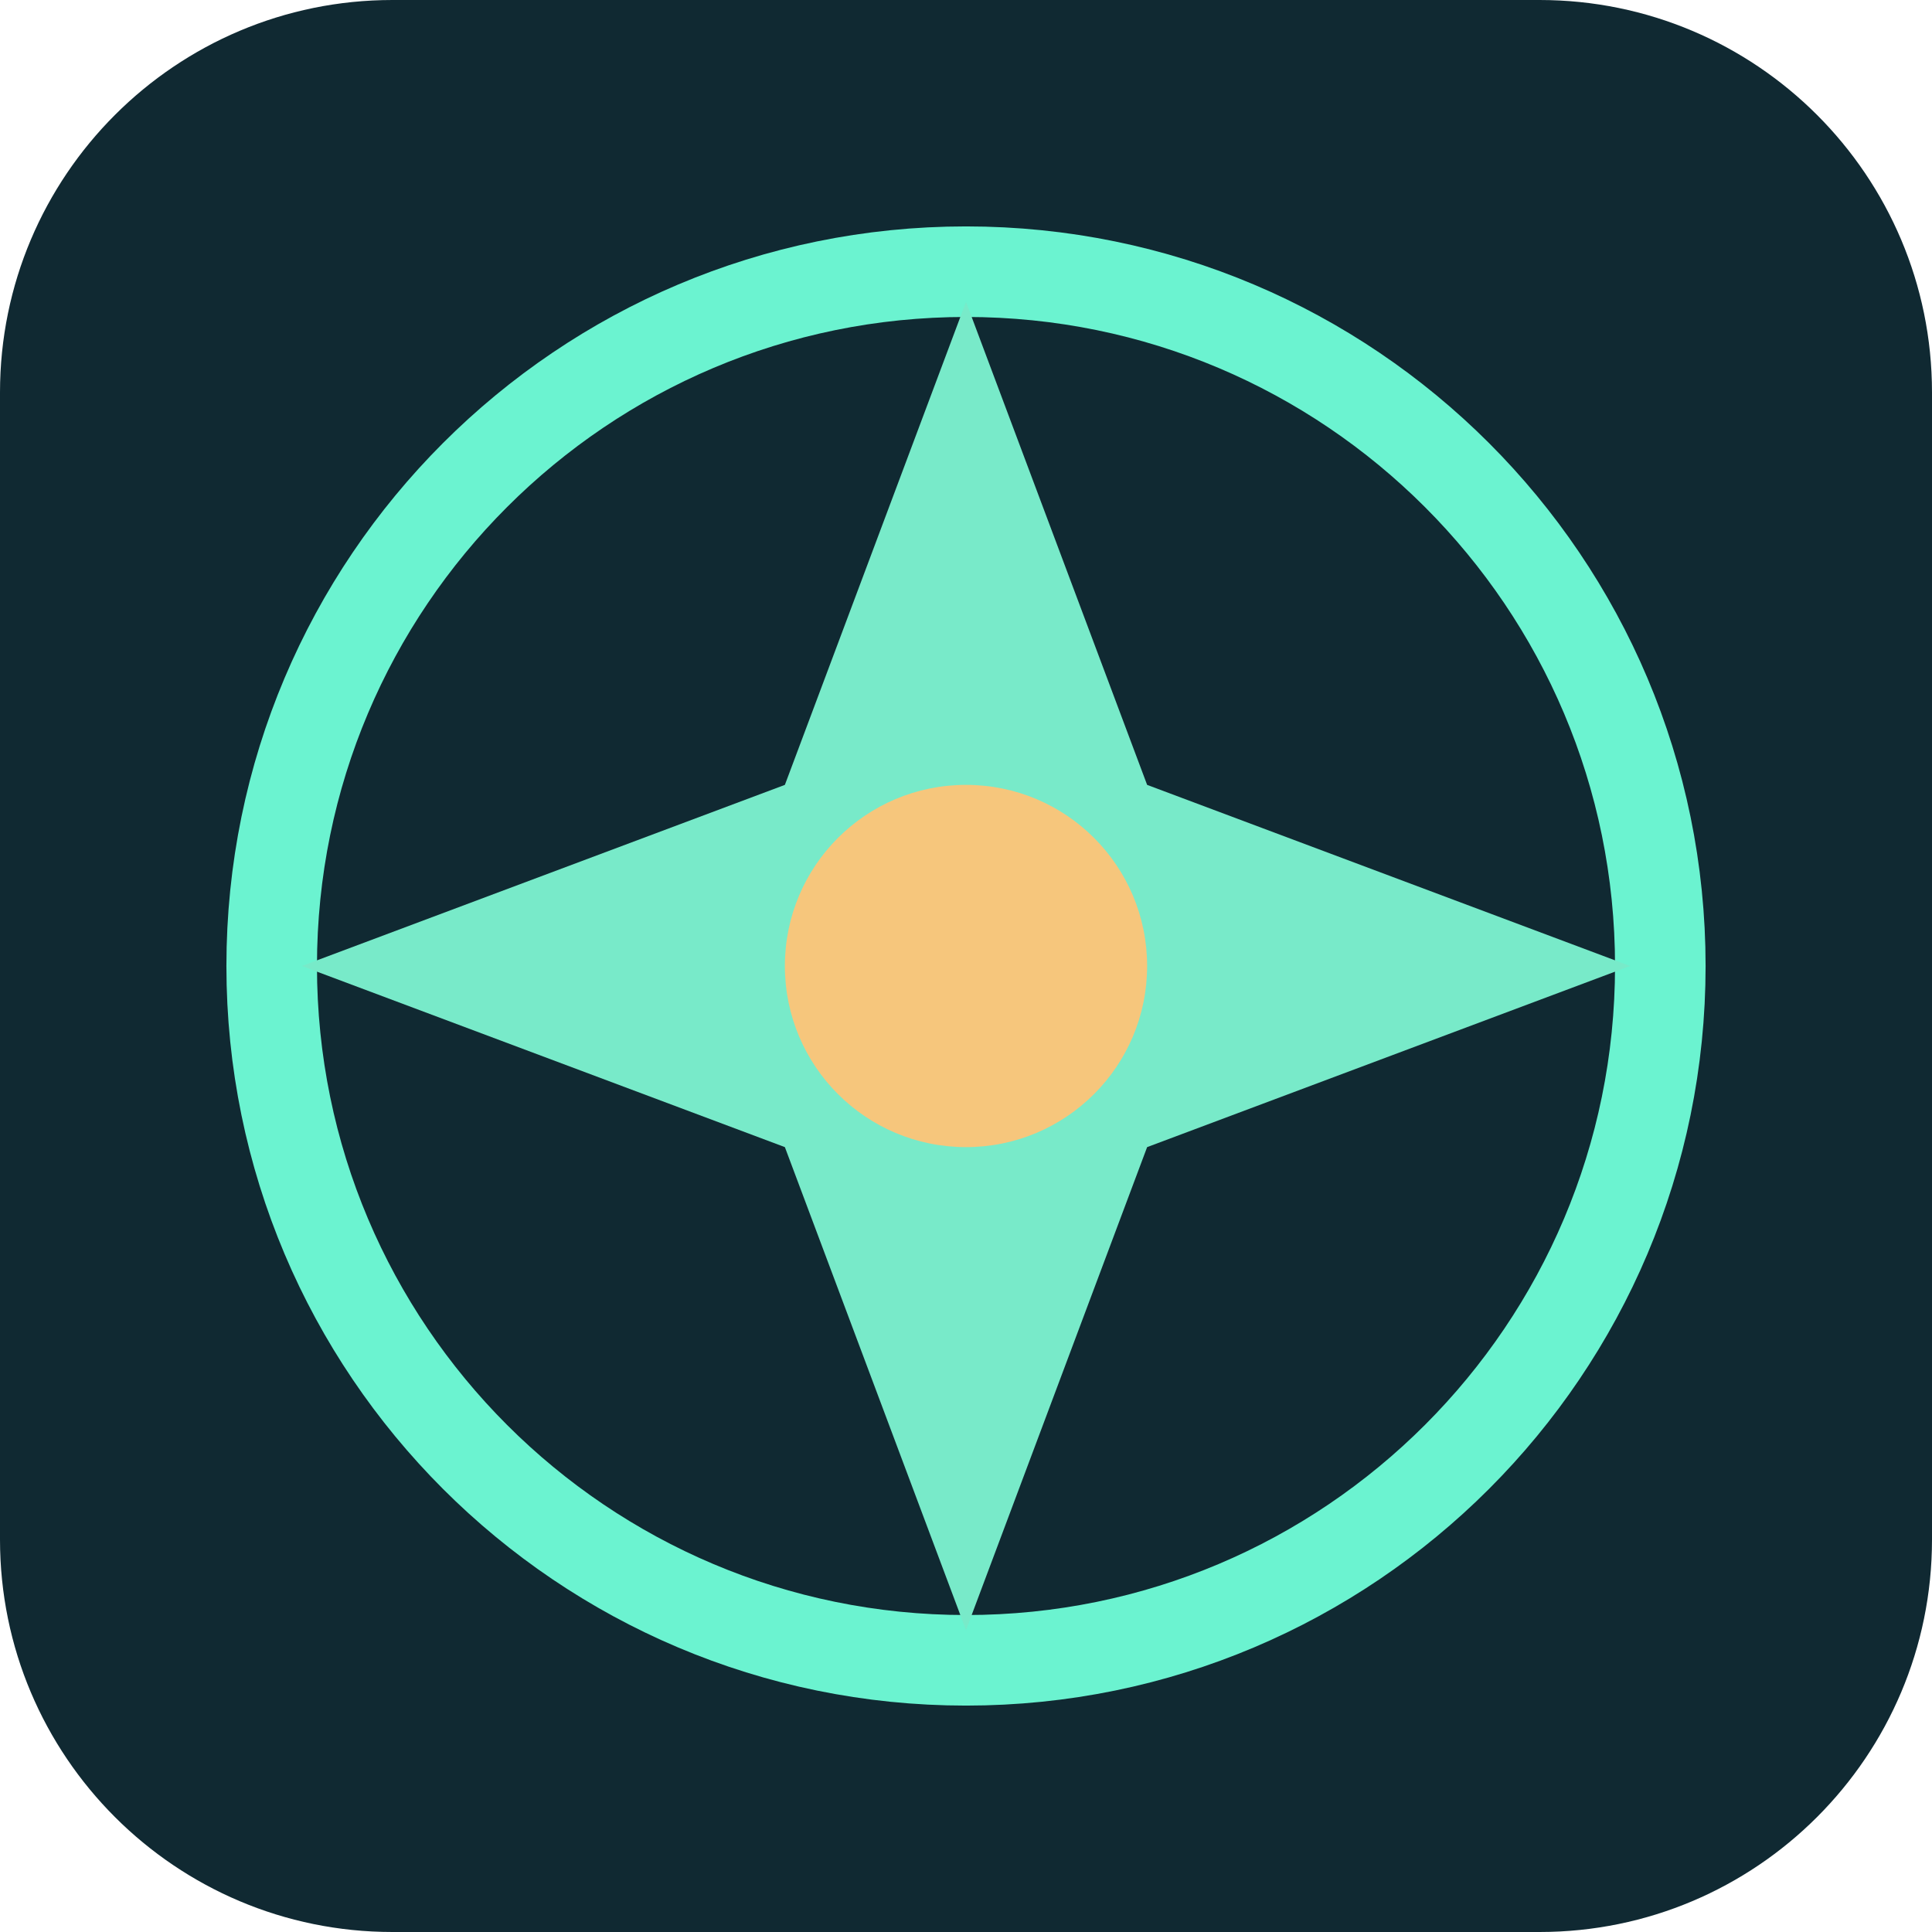
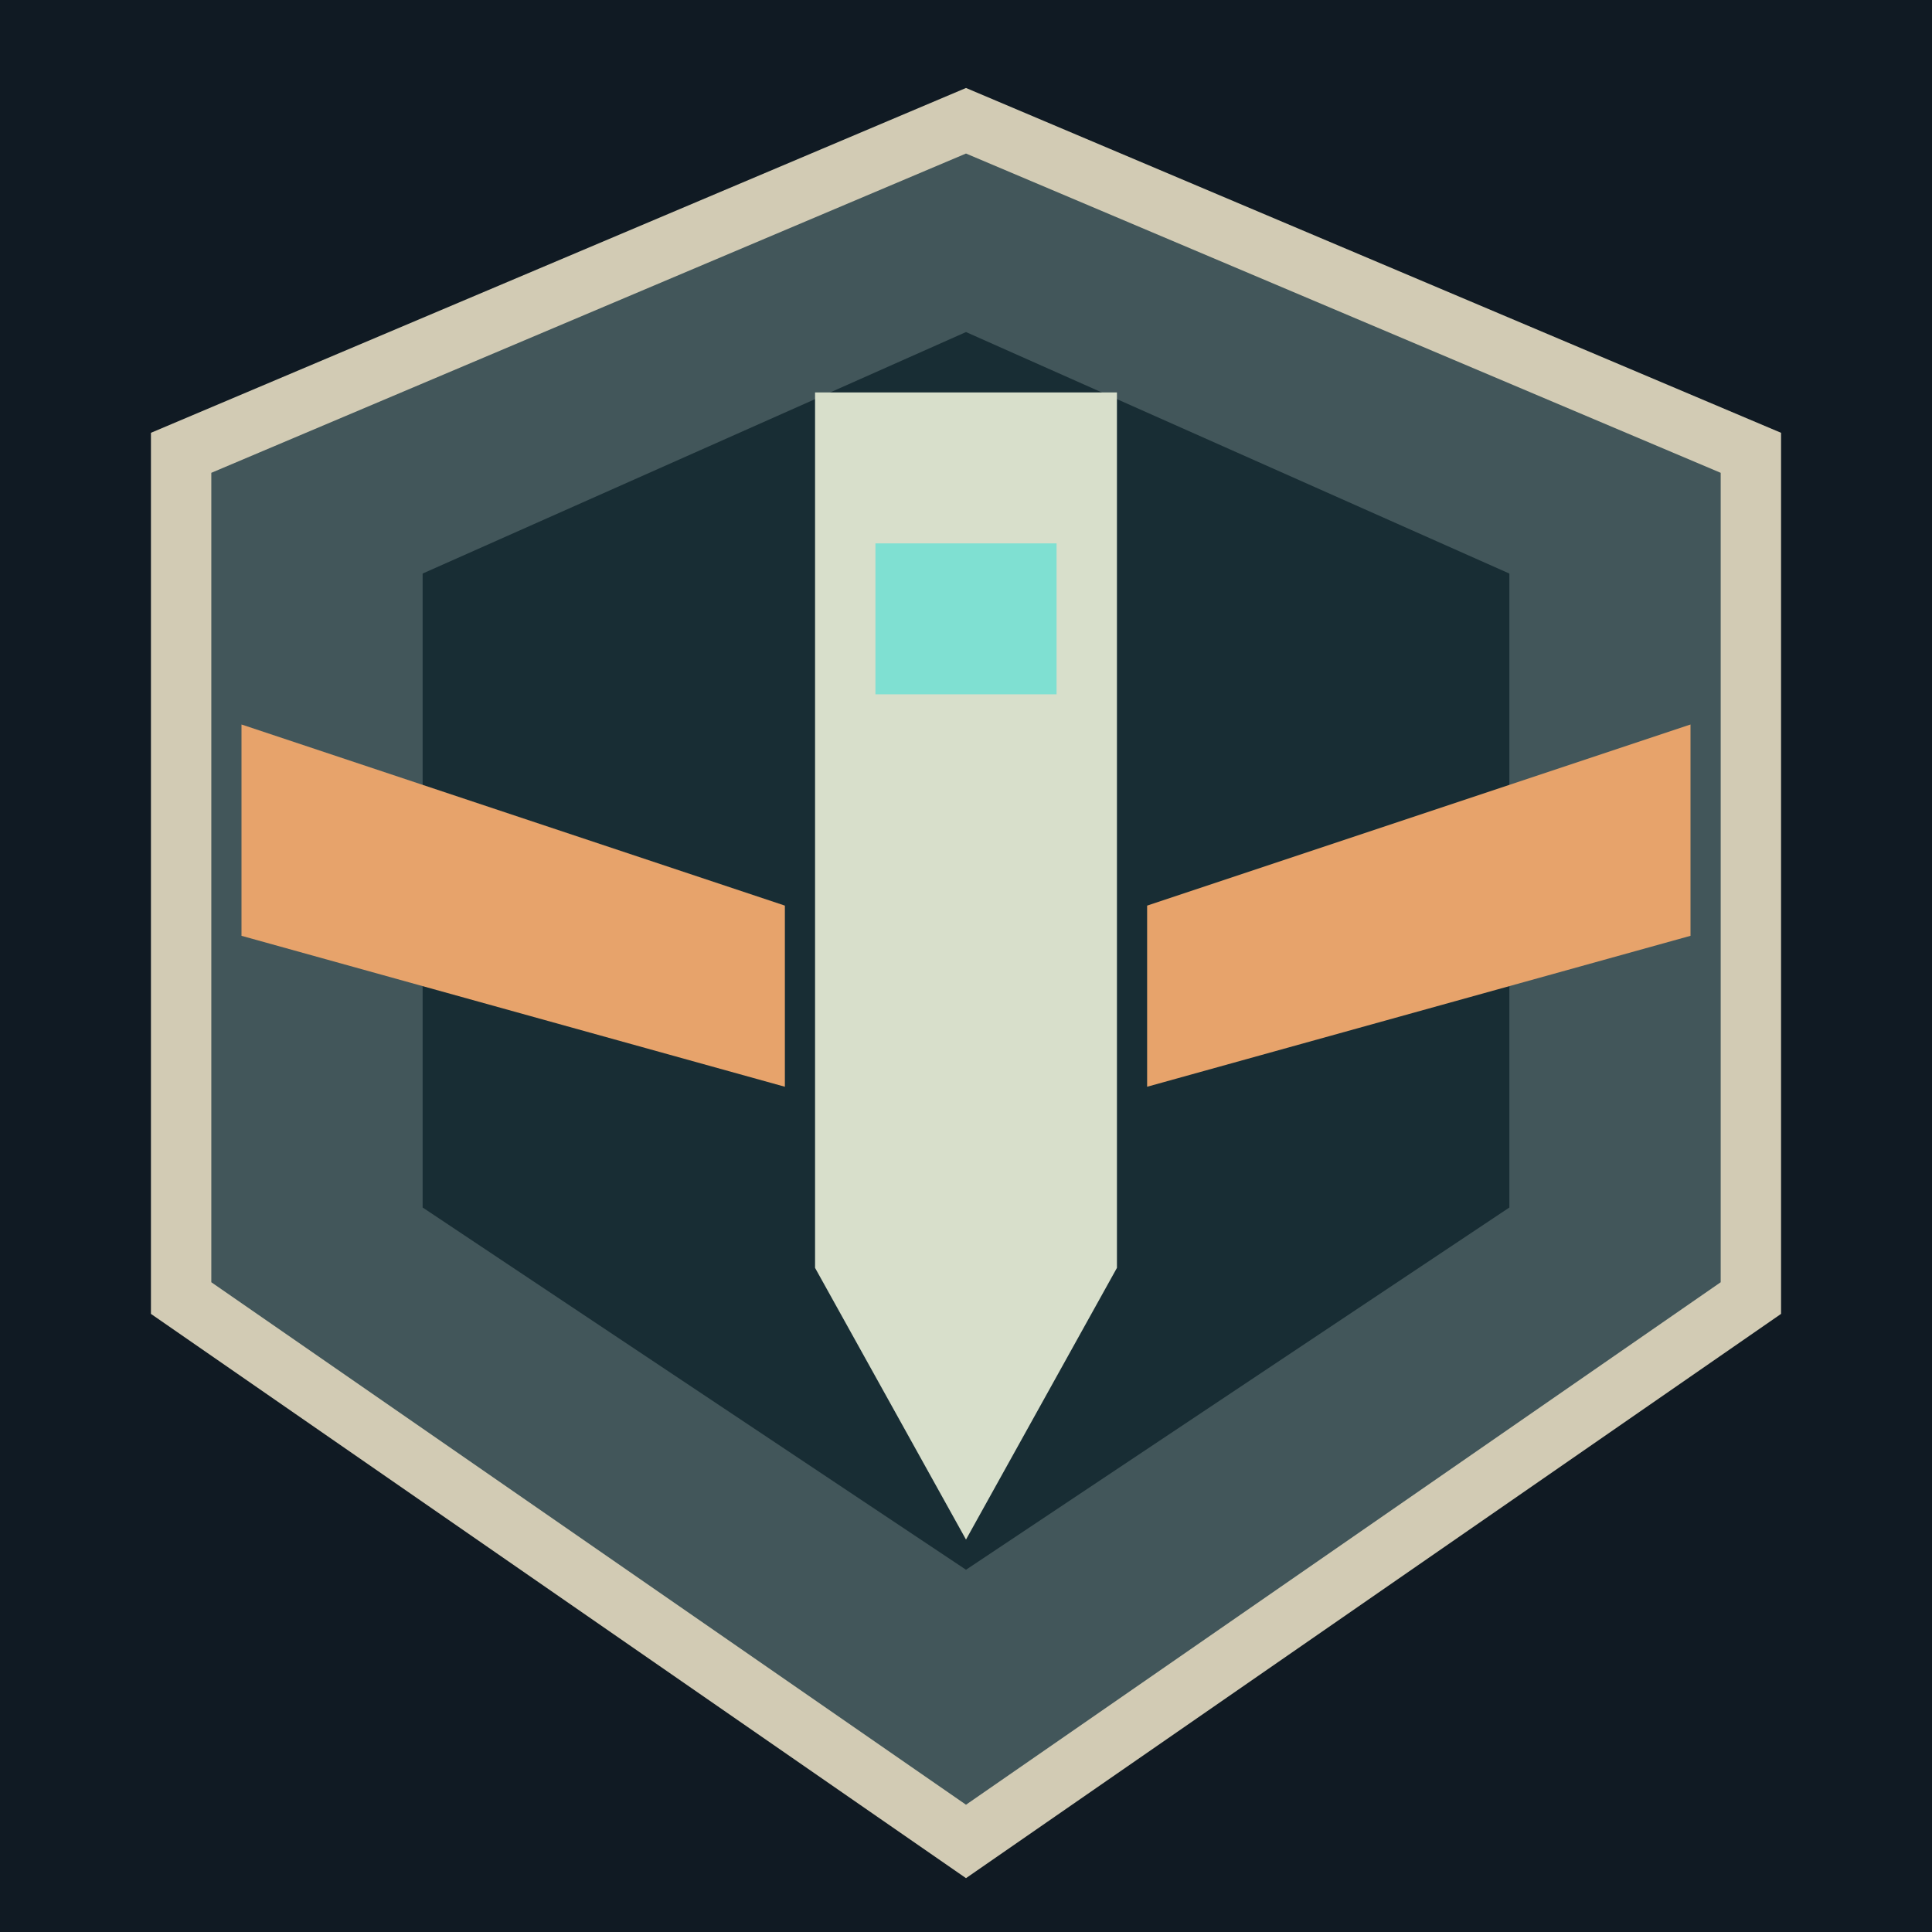
<svg xmlns="http://www.w3.org/2000/svg" viewBox="0 0 64 64">
-   <rect width="64" height="64" rx="13" fill="#102932" />
-   <circle cx="32" cy="32" r="23" fill="none" stroke="#6bf3d0" stroke-width="3" />
-   <path d="M32 10 38 26 54 32 38 38 32 54 26 38 10 32 26 26Z" fill="#78eac9" />
-   <circle cx="32" cy="32" r="6" fill="#f6c67c" />
+   <rect width="64" height="64" fill="#101a23" />
+   <path d="M32 4 58 15 58 43 32 61 6 43 6 15Z" fill="#42565a" stroke="#d2cbb4" stroke-width="2" />
+   <path d="M32 11 50 19 50 40 32 52 14 40 14 19Z" fill="#182d34" />
+   <path d="M27 13H37L37 42 32 51 27 42Z" fill="#d8dfcb" />
+   <path d="M8 24 26 30 26 36 8 31Z M56 24 38 30 38 36 56 31Z" fill="#e7a36b" />
+   <path d="M29 18H35V23H29Z" fill="#7fe0d2" />
</svg>
